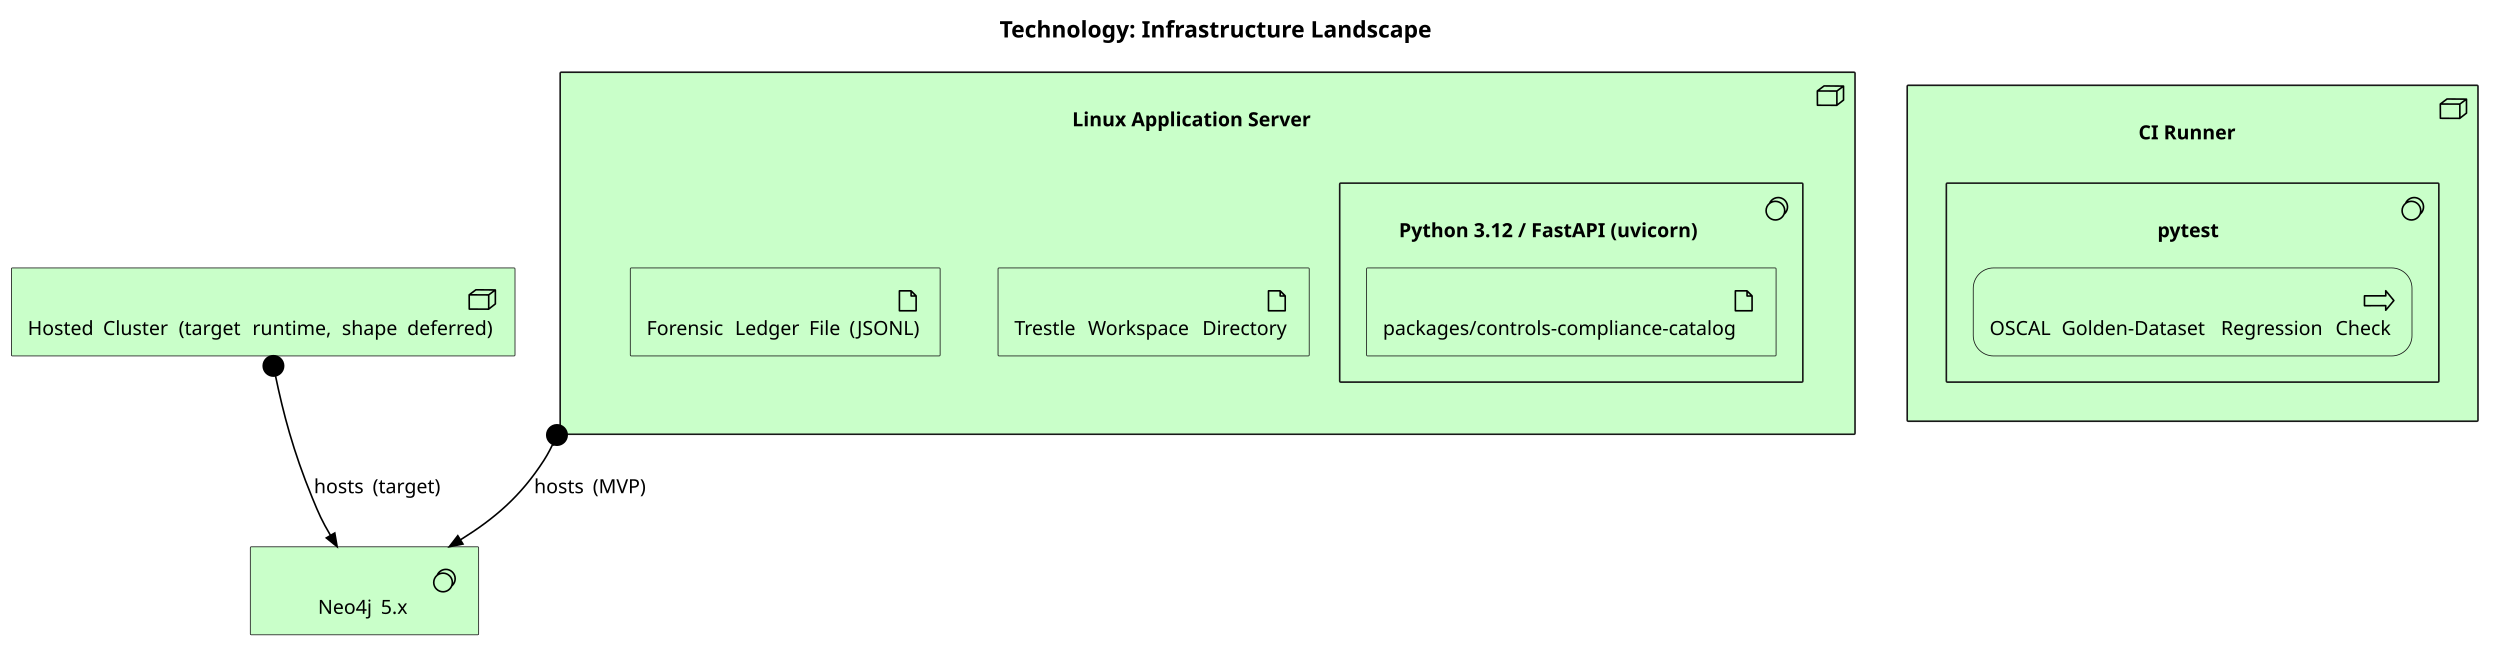
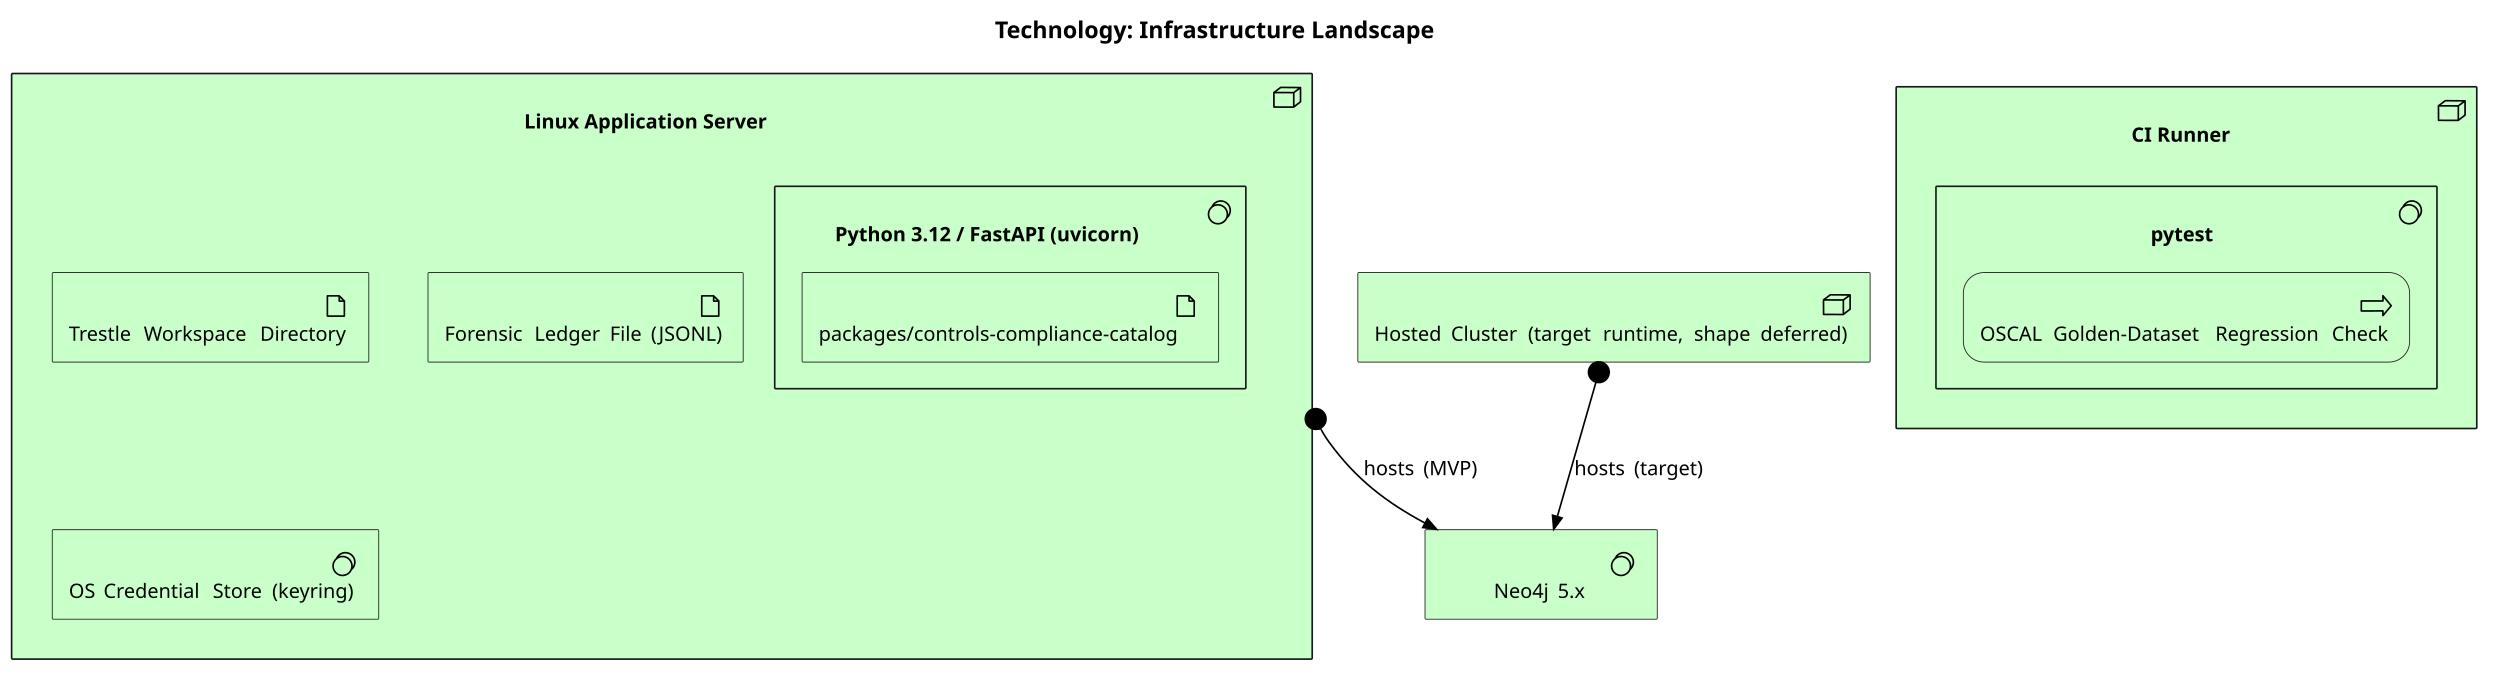
- <svg xmlns="http://www.w3.org/2000/svg" version="1.1" data-diagram-type="DESCRIPTION" style="width:1533px;height:403px;background:#FFFFFF;" width="1533px" height="403px" viewBox="0 0 1533 403" zoomAndPan="magnify" preserveAspectRatio="none" contentStyleType="text/css">
+ <svg xmlns="http://www.w3.org/2000/svg" version="1.1" data-diagram-type="DESCRIPTION" style="width:1507px;height:411px;background:#FFFFFF;" width="1507px" height="411px" viewBox="0 0 1507 411" zoomAndPan="magnify" preserveAspectRatio="none" contentStyleType="text/css">
  <defs />
  <g font-family="sans-serif" lengthAdjust="spacing">
    <g class="title" data-source-line="3">
-       <text x="612.935" y="22.995" fill="#000" font-size="14" textLength="300.631" font-weight="700">Technology: Infrastructure Landscape</text>
+       <text x="599.685" y="22.995" fill="#000" font-size="14" textLength="300.631" font-weight="700">Technology: Infrastructure Landscape</text>
    </g>
    <g class="cluster" data-qualified-name="e_ida2b7d071930453" id="ent0001" data-source-line="203">
-       <rect x="1169.5" y="52.297" width="350" height="206" fill="#C9FFC9" style="stroke:#181818;stroke-width:1;" rx="0.5" ry="0.5" />
-       <path d="M1500.523,60.197 A0.5,0.5 0 0 0 1500.219,60.296 L1496.118,63.371 L1496.103,63.382 L1496.104,63.383 A0.5,0.5 0 0 0 1495.902,63.785 L1495.949,72.533 A0.5,0.5 0 0 0 1496.447,73.029 L1508.374,73.076 A0.5,0.5 0 0 0 1508.81,72.824 L1512.753,69.744 A0.5,0.5 0 0 0 1512.945,69.349 L1512.945,60.789 A0.5,0.5 0 0 0 1512.448,60.288 M1500.683,61.197 L1510.957,61.277 L1508.213,63.329 L1497.896,63.288 M1511.945,61.788 L1511.945,69.105 L1508.877,71.504 L1508.877,64.079 M1496.904,64.284 L1507.876,64.328 L1507.876,72.074 L1496.946,72.031" fill="#000" />
-       <text x="1311.313" y="85.436" fill="#000" font-size="12" textLength="66.375" font-weight="700" font-family="Verdana">CI Runner</text>
+       <rect x="1143" y="52.297" width="350" height="206" fill="#C9FFC9" style="stroke:#181818;stroke-width:1;" rx="0.5" ry="0.5" />
+       <path d="M1474.023,60.197 A0.5,0.5 0 0 0 1473.719,60.296 L1469.618,63.371 L1469.603,63.382 L1469.604,63.383 A0.5,0.5 0 0 0 1469.402,63.785 L1469.449,72.533 A0.5,0.5 0 0 0 1469.947,73.029 L1481.874,73.076 A0.5,0.5 0 0 0 1482.31,72.824 L1486.253,69.744 A0.5,0.5 0 0 0 1486.445,69.349 L1486.445,60.789 A0.5,0.5 0 0 0 1485.948,60.288 M1474.183,61.197 L1484.457,61.277 L1481.713,63.329 L1471.396,63.288 M1485.445,61.788 L1485.445,69.105 L1482.377,71.504 L1482.377,64.079 M1470.404,64.284 L1481.376,64.328 L1481.376,72.074 L1470.446,72.031" fill="#000" />
+       <text x="1284.813" y="85.436" fill="#000" font-size="12" textLength="66.375" font-weight="700" font-family="Verdana">CI Runner</text>
    </g>
    <g class="cluster" data-qualified-name="e_ida2b7d071930453.e_id32ef66e0cc7a59" id="ent0002" data-source-line="210">
-       <rect x="1193.5" y="112.297" width="302" height="122" fill="#C9FFC9" style="stroke:#181818;stroke-width:1;" rx="0.5" ry="0.5" />
-       <path d="M1480.49,120.647 C1477.965,120.609 1475.671,122.106 1474.684,124.418 C1473.31,125.574 1472.444,127.313 1472.467,129.245 C1472.508,132.664 1475.32,135.416 1478.74,135.381 C1481.272,135.355 1483.44,133.808 1484.382,131.618 A0.5,0.5 0 0 0 1484.394,131.608 C1486.376,129.94 1487.115,127.212 1486.246,124.772 C1485.377,122.332 1483.08,120.686 1480.49,120.647 M1480.475,121.647 C1482.65,121.68 1484.573,123.058 1485.303,125.108 C1485.833,126.597 1485.652,128.209 1484.875,129.517 C1484.882,129.385 1484.886,129.252 1484.884,129.118 C1484.855,125.698 1482.052,122.938 1478.632,122.961 A0.5,0.5 0 0 0 1478.613,122.969 A0.5,0.5 0 0 0 1478.591,122.961 C1477.877,122.971 1477.192,123.102 1476.555,123.334 C1477.541,122.259 1478.956,121.624 1480.474,121.647 M1478.623,123.954 A0.5,0.5 0 0 0 1478.641,123.962 C1481.52,123.942 1483.86,126.248 1483.885,129.128 C1483.909,132.007 1481.608,134.352 1478.728,134.382 C1475.849,134.411 1473.501,132.113 1473.467,129.233 C1473.448,127.645 1474.137,126.217 1475.242,125.249 A0.5,0.5 0 0 0 1475.507,125.031 C1476.366,124.374 1477.438,123.978 1478.605,123.962 A0.5,0.5 0 0 0 1478.623,123.954" fill="#000" />
-       <text x="1322.917" y="145.436" fill="#000" font-size="12" textLength="43.166" font-weight="700" font-family="Verdana">pytest</text>
+       <rect x="1167" y="112.297" width="302" height="122" fill="#C9FFC9" style="stroke:#181818;stroke-width:1;" rx="0.5" ry="0.5" />
+       <path d="M1453.99,120.647 C1451.465,120.609 1449.171,122.106 1448.184,124.418 C1446.81,125.574 1445.944,127.313 1445.967,129.245 C1446.008,132.664 1448.82,135.416 1452.24,135.381 C1454.772,135.355 1456.94,133.808 1457.882,131.618 A0.5,0.5 0 0 0 1457.894,131.608 C1459.876,129.94 1460.615,127.212 1459.746,124.772 C1458.877,122.332 1456.58,120.686 1453.99,120.647 M1453.975,121.647 C1456.15,121.68 1458.073,123.058 1458.803,125.108 C1459.333,126.597 1459.152,128.209 1458.375,129.517 C1458.382,129.385 1458.386,129.252 1458.384,129.118 C1458.355,125.698 1455.552,122.938 1452.132,122.961 A0.5,0.5 0 0 0 1452.113,122.969 A0.5,0.5 0 0 0 1452.091,122.961 C1451.377,122.971 1450.692,123.102 1450.055,123.334 C1451.041,122.259 1452.456,121.624 1453.974,121.647 M1452.123,123.954 A0.5,0.5 0 0 0 1452.141,123.962 C1455.02,123.942 1457.36,126.248 1457.385,129.128 C1457.409,132.007 1455.108,134.352 1452.228,134.382 C1449.349,134.411 1447.001,132.113 1446.967,129.233 C1446.948,127.645 1447.637,126.217 1448.742,125.249 A0.5,0.5 0 0 0 1449.007,125.031 C1449.866,124.374 1450.938,123.978 1452.105,123.962 A0.5,0.5 0 0 0 1452.123,123.954" fill="#000" />
+       <text x="1296.417" y="145.436" fill="#000" font-size="12" textLength="43.166" font-weight="700" font-family="Verdana">pytest</text>
    </g>
    <g class="cluster" data-qualified-name="e_id87c8b07cea4751" id="ent0004" data-source-line="203">
-       <rect x="343.5" y="44.297" width="794" height="222" fill="#C9FFC9" style="stroke:#181818;stroke-width:1;" rx="0.5" ry="0.5" />
-       <path d="M1118.523,52.197 A0.5,0.5 0 0 0 1118.219,52.296 L1114.118,55.371 L1114.103,55.382 L1114.104,55.383 A0.5,0.5 0 0 0 1113.902,55.785 L1113.949,64.533 A0.5,0.5 0 0 0 1114.447,65.029 L1126.374,65.076 A0.5,0.5 0 0 0 1126.81,64.824 L1130.753,61.744 A0.5,0.5 0 0 0 1130.945,61.349 L1130.945,52.789 A0.5,0.5 0 0 0 1130.448,52.288 M1118.683,53.197 L1128.957,53.277 L1126.213,55.329 L1115.896,55.288 M1129.945,53.788 L1129.945,61.105 L1126.877,63.504 L1126.877,56.079 M1114.904,56.284 L1125.876,56.328 L1125.876,64.074 L1114.946,64.031" fill="#000" />
-       <text x="657.47" y="77.436" fill="#000" font-size="12" textLength="166.061" font-weight="700" font-family="Verdana">Linux Application Server</text>
+       <rect x="7" y="44.297" width="784" height="353" fill="#C9FFC9" style="stroke:#181818;stroke-width:1;" rx="0.5" ry="0.5" />
+       <path d="M772.023,52.197 A0.5,0.5 0 0 0 771.719,52.296 L767.618,55.371 L767.603,55.382 L767.604,55.383 A0.5,0.5 0 0 0 767.402,55.785 L767.449,64.533 A0.5,0.5 0 0 0 767.947,65.029 L779.874,65.076 A0.5,0.5 0 0 0 780.31,64.824 L784.253,61.744 A0.5,0.5 0 0 0 784.445,61.349 L784.445,52.789 A0.5,0.5 0 0 0 783.948,52.288 M772.183,53.197 L782.457,53.277 L779.713,55.329 L769.396,55.288 M783.445,53.788 L783.445,61.105 L780.377,63.504 L780.377,56.079 M768.404,56.284 L779.376,56.328 L779.376,64.074 L768.446,64.031" fill="#000" />
+       <text x="315.97" y="77.436" fill="#000" font-size="12" textLength="166.061" font-weight="700" font-family="Verdana">Linux Application Server</text>
    </g>
    <g class="cluster" data-qualified-name="e_id87c8b07cea4751.e_ida1d9ee28fe8258" id="ent0007" data-source-line="210">
-       <rect x="821.5" y="112.297" width="284" height="122" fill="#C9FFC9" style="stroke:#181818;stroke-width:1;" rx="0.5" ry="0.5" />
-       <path d="M1090.49,120.647 C1087.965,120.609 1085.671,122.106 1084.684,124.418 C1083.31,125.574 1082.444,127.313 1082.467,129.245 C1082.508,132.664 1085.32,135.416 1088.74,135.381 C1091.272,135.355 1093.44,133.808 1094.382,131.618 A0.5,0.5 0 0 0 1094.394,131.608 C1096.376,129.94 1097.115,127.212 1096.246,124.772 C1095.377,122.332 1093.08,120.686 1090.49,120.647 M1090.475,121.647 C1092.65,121.68 1094.573,123.058 1095.303,125.108 C1095.833,126.597 1095.652,128.209 1094.875,129.517 C1094.882,129.385 1094.886,129.252 1094.884,129.118 C1094.855,125.698 1092.052,122.938 1088.632,122.961 A0.5,0.5 0 0 0 1088.613,122.969 A0.5,0.5 0 0 0 1088.591,122.961 C1087.877,122.971 1087.192,123.102 1086.555,123.334 C1087.541,122.259 1088.956,121.624 1090.474,121.647 M1088.623,123.954 A0.5,0.5 0 0 0 1088.641,123.962 C1091.52,123.942 1093.86,126.248 1093.885,129.128 C1093.909,132.007 1091.608,134.352 1088.728,134.382 C1085.849,134.411 1083.501,132.113 1083.467,129.233 C1083.448,127.645 1084.137,126.217 1085.242,125.249 A0.5,0.5 0 0 0 1085.507,125.031 C1086.366,124.374 1087.438,123.978 1088.605,123.962 A0.5,0.5 0 0 0 1088.623,123.954" fill="#000" />
-       <text x="857.814" y="145.436" fill="#000" font-size="12" textLength="211.371" font-weight="700" font-family="Verdana">Python 3.12 / FastAPI (uvicorn)</text>
+       <rect x="467" y="112.297" width="284" height="122" fill="#C9FFC9" style="stroke:#181818;stroke-width:1;" rx="0.5" ry="0.5" />
+       <path d="M735.99,120.647 C733.465,120.609 731.171,122.106 730.184,124.418 C728.81,125.574 727.944,127.313 727.967,129.245 C728.008,132.664 730.82,135.416 734.24,135.381 C736.772,135.355 738.94,133.808 739.882,131.618 A0.5,0.5 0 0 0 739.894,131.608 C741.876,129.94 742.615,127.212 741.746,124.772 C740.877,122.332 738.58,120.686 735.99,120.647 M735.975,121.647 C738.15,121.68 740.073,123.058 740.803,125.108 C741.333,126.597 741.152,128.209 740.375,129.517 C740.382,129.385 740.386,129.252 740.384,129.118 C740.355,125.698 737.552,122.938 734.132,122.961 A0.5,0.5 0 0 0 734.113,122.969 A0.5,0.5 0 0 0 734.091,122.961 C733.377,122.971 732.692,123.102 732.055,123.334 C733.041,122.259 734.456,121.624 735.974,121.647 M734.123,123.954 A0.5,0.5 0 0 0 734.141,123.962 C737.02,123.942 739.36,126.248 739.385,129.128 C739.409,132.007 737.108,134.352 734.228,134.382 C731.349,134.411 729.001,132.113 728.967,129.233 C728.948,127.645 729.637,126.217 730.742,125.249 A0.5,0.5 0 0 0 731.007,125.031 C731.866,124.374 732.938,123.978 734.105,123.962 A0.5,0.5 0 0 0 734.123,123.954" fill="#000" />
+       <text x="503.314" y="145.436" fill="#000" font-size="12" textLength="211.371" font-weight="700" font-family="Verdana">Python 3.12 / FastAPI (uvicorn)</text>
    </g>
    <g class="entity" data-qualified-name="e_ida2b7d071930453.e_id32ef66e0cc7a59.e_id2f83bc5585b95c" id="ent0003" data-source-line="228">
-       <rect x="1210" y="164.297" width="269.035" height="53.969" fill="#C9FFC9" style="stroke:#181818;stroke-width:0.5;" rx="12.5" ry="12.5" />
-       <path d="M1462.764,177.797 A0.5,0.5 0 0 0 1462.436,178.271 L1462.461,180.908 L1449.904,180.912 A0.5,0.5 0 0 0 1449.404,181.412 L1449.401,187.461 A0.5,0.5 0 0 0 1449.902,187.961 L1462.431,187.914 L1462.431,190.24 A0.5,0.5 0 0 0 1463.314,190.561 L1468.308,184.607 A0.5,0.5 0 0 0 1468.31,183.967 L1463.32,177.947 A0.5,0.5 0 0 0 1462.764,177.797 M1463.45,179.67 L1467.276,184.285 L1463.432,188.865 L1463.432,187.412 A0.5,0.5 0 0 0 1462.93,186.912 L1450.401,186.959 L1450.405,181.912 L1462.966,181.908 A0.5,0.5 0 0 0 1463.466,181.404" fill="#000" />
-       <text x="1220" y="205.436" fill="#000" font-size="12" textLength="40.336" font-family="Verdana">OSCAL</text>
-       <text x="1260.336" y="205.436" fill="#000" font-size="12" font-family="Verdana"> </text>
-       <text x="1264.15" y="205.436" fill="#000" font-size="12" textLength="93.902" font-family="Verdana">Golden-Dataset</text>
-       <text x="1358.053" y="205.436" fill="#000" font-size="12" font-family="Verdana"> </text>
-       <text x="1361.867" y="205.436" fill="#000" font-size="12" textLength="66.439" font-family="Verdana">Regression</text>
-       <text x="1428.307" y="205.436" fill="#000" font-size="12" font-family="Verdana"> </text>
-       <text x="1432.121" y="205.436" fill="#000" font-size="12" textLength="36.914" font-family="Verdana">Check</text>
+       <rect x="1183.5" y="164.297" width="269.035" height="53.969" fill="#C9FFC9" style="stroke:#181818;stroke-width:0.5;" rx="12.5" ry="12.5" />
+       <path d="M1436.264,177.797 A0.5,0.5 0 0 0 1435.936,178.271 L1435.961,180.908 L1423.404,180.912 A0.5,0.5 0 0 0 1422.904,181.412 L1422.901,187.461 A0.5,0.5 0 0 0 1423.402,187.961 L1435.931,187.914 L1435.931,190.24 A0.5,0.5 0 0 0 1436.814,190.561 L1441.808,184.607 A0.5,0.5 0 0 0 1441.81,183.967 L1436.82,177.947 A0.5,0.5 0 0 0 1436.264,177.797 M1436.95,179.67 L1440.776,184.285 L1436.932,188.865 L1436.932,187.412 A0.5,0.5 0 0 0 1436.43,186.912 L1423.901,186.959 L1423.905,181.912 L1436.466,181.908 A0.5,0.5 0 0 0 1436.966,181.404" fill="#000" />
+       <text x="1193.5" y="205.436" fill="#000" font-size="12" textLength="40.336" font-family="Verdana">OSCAL</text>
+       <text x="1233.836" y="205.436" fill="#000" font-size="12" font-family="Verdana"> </text>
+       <text x="1237.65" y="205.436" fill="#000" font-size="12" textLength="93.902" font-family="Verdana">Golden-Dataset</text>
+       <text x="1331.553" y="205.436" fill="#000" font-size="12" font-family="Verdana"> </text>
+       <text x="1335.367" y="205.436" fill="#000" font-size="12" textLength="66.439" font-family="Verdana">Regression</text>
+       <text x="1401.807" y="205.436" fill="#000" font-size="12" font-family="Verdana"> </text>
+       <text x="1405.621" y="205.436" fill="#000" font-size="12" textLength="36.914" font-family="Verdana">Check</text>
    </g>
    <g class="entity" data-qualified-name="e_id87c8b07cea4751.e_id1ae7a35dbecd59" id="ent0005" data-source-line="247">
-       <rect x="612" y="164.297" width="190.813" height="53.969" fill="#C9FFC9" style="stroke:#181818;stroke-width:0.5;" rx="0.5" ry="0.5" />
-       <path d="M777.843,177.847 A0.5,0.5 0 0 0 777.342,178.347 L777.342,190.556 A0.5,0.5 0 0 0 777.843,191.056 L788.091,191.056 A0.5,0.5 0 0 0 788.59,190.556 L788.59,181.429 A0.5,0.5 0 0 0 788.444,181.076 L785.364,177.994 A0.5,0.5 0 0 0 785.237,177.968 A0.5,0.5 0 0 0 784.944,177.847 M778.342,178.847 L784.51,178.847 L784.51,181.496 A0.5,0.5 0 0 0 785.01,181.995 L787.59,181.995 L787.59,190.056 L778.342,190.056 M785.51,179.62 L786.883,180.996 L785.51,180.996" fill="#000" />
-       <text x="622" y="205.436" fill="#000" font-size="12" textLength="41.32" font-family="Verdana">Trestle</text>
-       <text x="663.32" y="205.436" fill="#000" font-size="12" font-family="Verdana"> </text>
-       <text x="667.135" y="205.436" fill="#000" font-size="12" textLength="66.293" font-family="Verdana">Workspace</text>
-       <text x="733.428" y="205.436" fill="#000" font-size="12" font-family="Verdana"> </text>
-       <text x="737.242" y="205.436" fill="#000" font-size="12" textLength="55.57" font-family="Verdana">Directory</text>
+       <rect x="31.5" y="164.297" width="190.813" height="53.969" fill="#C9FFC9" style="stroke:#181818;stroke-width:0.5;" rx="0.5" ry="0.5" />
+       <path d="M197.343,177.847 A0.5,0.5 0 0 0 196.842,178.347 L196.842,190.556 A0.5,0.5 0 0 0 197.343,191.056 L207.591,191.056 A0.5,0.5 0 0 0 208.09,190.556 L208.09,181.429 A0.5,0.5 0 0 0 207.944,181.076 L204.864,177.994 A0.5,0.5 0 0 0 204.737,177.968 A0.5,0.5 0 0 0 204.444,177.847 M197.842,178.847 L204.01,178.847 L204.01,181.496 A0.5,0.5 0 0 0 204.51,181.995 L207.09,181.995 L207.09,190.056 L197.842,190.056 M205.01,179.62 L206.383,180.996 L205.01,180.996" fill="#000" />
+       <text x="41.5" y="205.436" fill="#000" font-size="12" textLength="41.32" font-family="Verdana">Trestle</text>
+       <text x="82.82" y="205.436" fill="#000" font-size="12" font-family="Verdana"> </text>
+       <text x="86.635" y="205.436" fill="#000" font-size="12" textLength="66.293" font-family="Verdana">Workspace</text>
+       <text x="152.928" y="205.436" fill="#000" font-size="12" font-family="Verdana"> </text>
+       <text x="156.742" y="205.436" fill="#000" font-size="12" textLength="55.57" font-family="Verdana">Directory</text>
    </g>
    <g class="entity" data-qualified-name="e_id87c8b07cea4751.e_id100dd210f7455d" id="ent0006" data-source-line="247">
-       <rect x="386.5" y="164.297" width="189.992" height="53.969" fill="#C9FFC9" style="stroke:#181818;stroke-width:0.5;" rx="0.5" ry="0.5" />
-       <path d="M551.522,177.847 A0.5,0.5 0 0 0 551.022,178.347 L551.022,190.556 A0.5,0.5 0 0 0 551.522,191.056 L561.77,191.056 A0.5,0.5 0 0 0 562.27,190.556 L562.27,181.429 A0.5,0.5 0 0 0 562.124,181.076 L559.044,177.994 A0.5,0.5 0 0 0 558.917,177.968 A0.5,0.5 0 0 0 558.624,177.847 M552.022,178.847 L558.19,178.847 L558.19,181.496 A0.5,0.5 0 0 0 558.69,181.995 L561.27,181.995 L561.27,190.056 L552.022,190.056 M559.19,179.62 L560.563,180.996 L559.19,180.996" fill="#000" />
-       <text x="396.5" y="205.436" fill="#000" font-size="12" textLength="50.35" font-family="Verdana">Forensic</text>
-       <text x="446.85" y="205.436" fill="#000" font-size="12" font-family="Verdana"> </text>
-       <text x="450.664" y="205.436" fill="#000" font-size="12" textLength="41.619" font-family="Verdana">Ledger</text>
-       <text x="492.283" y="205.436" fill="#000" font-size="12" font-family="Verdana"> </text>
-       <text x="496.098" y="205.436" fill="#000" font-size="12" textLength="20.953" font-family="Verdana">File</text>
-       <text x="517.051" y="205.436" fill="#000" font-size="12" font-family="Verdana"> </text>
-       <text x="520.865" y="205.436" fill="#000" font-size="12" textLength="45.627" font-family="Verdana">(JSONL)</text>
+       <rect x="258" y="164.297" width="189.992" height="53.969" fill="#C9FFC9" style="stroke:#181818;stroke-width:0.5;" rx="0.5" ry="0.5" />
+       <path d="M423.022,177.847 A0.5,0.5 0 0 0 422.522,178.347 L422.522,190.556 A0.5,0.5 0 0 0 423.022,191.056 L433.27,191.056 A0.5,0.5 0 0 0 433.77,190.556 L433.77,181.429 A0.5,0.5 0 0 0 433.624,181.076 L430.544,177.994 A0.5,0.5 0 0 0 430.417,177.968 A0.5,0.5 0 0 0 430.124,177.847 M423.522,178.847 L429.69,178.847 L429.69,181.496 A0.5,0.5 0 0 0 430.19,181.995 L432.77,181.995 L432.77,190.056 L423.522,190.056 M430.69,179.62 L432.063,180.996 L430.69,180.996" fill="#000" />
+       <text x="268" y="205.436" fill="#000" font-size="12" textLength="50.35" font-family="Verdana">Forensic</text>
+       <text x="318.35" y="205.436" fill="#000" font-size="12" font-family="Verdana"> </text>
+       <text x="322.164" y="205.436" fill="#000" font-size="12" textLength="41.619" font-family="Verdana">Ledger</text>
+       <text x="363.783" y="205.436" fill="#000" font-size="12" font-family="Verdana"> </text>
+       <text x="367.598" y="205.436" fill="#000" font-size="12" textLength="20.953" font-family="Verdana">File</text>
+       <text x="388.551" y="205.436" fill="#000" font-size="12" font-family="Verdana"> </text>
+       <text x="392.365" y="205.436" fill="#000" font-size="12" textLength="45.627" font-family="Verdana">(JSONL)</text>
+     </g>
+     <g class="entity" data-qualified-name="e_id87c8b07cea4751.e_id35bf5bb401c95c" id="ent0009" data-source-line="210">
+       <rect x="31.5" y="319.297" width="196.801" height="53.969" fill="#C9FFC9" style="stroke:#181818;stroke-width:0.5;" rx="0.5" ry="0.5" />
+       <path d="M208.291,332.647 C205.765,332.609 203.472,334.106 202.485,336.418 C201.111,337.574 200.244,339.313 200.268,341.245 C200.308,344.664 203.121,347.416 206.541,347.381 C209.073,347.355 211.241,345.808 212.183,343.618 A0.5,0.5 0 0 0 212.195,343.608 C214.177,341.94 214.916,339.212 214.047,336.772 C213.178,334.332 210.881,332.686 208.291,332.647 M208.275,333.647 C210.451,333.68 212.373,335.058 213.103,337.108 C213.634,338.597 213.453,340.209 212.676,341.517 C212.683,341.385 212.686,341.252 212.685,341.118 C212.656,337.698 209.853,334.938 206.433,334.961 A0.5,0.5 0 0 0 206.414,334.969 A0.5,0.5 0 0 0 206.392,334.961 C205.677,334.971 204.992,335.102 204.356,335.334 C205.342,334.259 206.757,333.624 208.275,333.647 M206.424,335.954 A0.5,0.5 0 0 0 206.441,335.962 C209.321,335.942 211.661,338.248 211.685,341.128 C211.71,344.007 209.409,346.352 206.529,346.382 C203.649,346.411 201.302,344.113 201.267,341.233 C201.248,339.645 201.938,338.217 203.043,337.249 A0.5,0.5 0 0 0 203.308,337.031 C204.167,336.374 205.238,335.978 206.406,335.962 A0.5,0.5 0 0 0 206.424,335.954" fill="#000" />
+       <text x="41.5" y="360.436" fill="#000" font-size="12" textLength="17.063" font-family="Verdana">OS</text>
+       <text x="58.563" y="360.436" fill="#000" font-size="12" font-family="Verdana"> </text>
+       <text x="62.377" y="360.436" fill="#000" font-size="12" textLength="62.027" font-family="Verdana">Credential</text>
+       <text x="124.404" y="360.436" fill="#000" font-size="12" font-family="Verdana"> </text>
+       <text x="128.219" y="360.436" fill="#000" font-size="12" textLength="31.98" font-family="Verdana">Store</text>
+       <text x="160.199" y="360.436" fill="#000" font-size="12" font-family="Verdana"> </text>
+       <text x="164.014" y="360.436" fill="#000" font-size="12" textLength="54.287" font-family="Verdana">(keyring)</text>
    </g>
    <g class="entity" data-qualified-name="e_id87c8b07cea4751.e_ida1d9ee28fe8258.e_idfcb391a9833b5b" id="ent0008" data-source-line="247">
-       <rect x="838" y="164.297" width="251.094" height="53.969" fill="#C9FFC9" style="stroke:#181818;stroke-width:0.5;" rx="0.5" ry="0.5" />
-       <path d="M1064.124,177.847 A0.5,0.5 0 0 0 1063.624,178.347 L1063.624,190.556 A0.5,0.5 0 0 0 1064.124,191.056 L1074.372,191.056 A0.5,0.5 0 0 0 1074.871,190.556 L1074.871,181.429 A0.5,0.5 0 0 0 1074.725,181.076 L1071.645,177.994 A0.5,0.5 0 0 0 1071.518,177.968 A0.5,0.5 0 0 0 1071.225,177.847 M1064.623,178.847 L1070.792,178.847 L1070.792,181.496 A0.5,0.5 0 0 0 1071.291,181.995 L1073.871,181.995 L1073.871,190.056 L1064.623,190.056 M1071.791,179.62 L1073.164,180.996 L1071.791,180.996" fill="#000" />
-       <text x="848" y="205.436" fill="#000" font-size="12" textLength="231.094" font-family="Verdana">packages/controls-compliance-catalog</text>
+       <rect x="483.5" y="164.297" width="251.094" height="53.969" fill="#C9FFC9" style="stroke:#181818;stroke-width:0.5;" rx="0.5" ry="0.5" />
+       <path d="M709.624,177.847 A0.5,0.5 0 0 0 709.124,178.347 L709.124,190.556 A0.5,0.5 0 0 0 709.624,191.056 L719.872,191.056 A0.5,0.5 0 0 0 720.371,190.556 L720.371,181.429 A0.5,0.5 0 0 0 720.225,181.076 L717.145,177.994 A0.5,0.5 0 0 0 717.018,177.968 A0.5,0.5 0 0 0 716.725,177.847 M710.123,178.847 L716.292,178.847 L716.292,181.496 A0.5,0.5 0 0 0 716.791,181.995 L719.371,181.995 L719.371,190.056 L710.123,190.056 M717.291,179.62 L718.664,180.996 L717.291,180.996" fill="#000" />
+       <text x="493.5" y="205.436" fill="#000" font-size="12" textLength="231.094" font-family="Verdana">packages/controls-compliance-catalog</text>
    </g>
-     <g class="entity" data-qualified-name="e_id625e631f1f715e" id="ent0009" data-source-line="210">
-       <rect x="153.5" y="335.297" width="140" height="53.969" fill="#C9FFC9" style="stroke:#181818;stroke-width:0.5;" rx="0.5" ry="0.5" />
-       <path d="M273.49,348.647 C270.965,348.609 268.671,350.106 267.684,352.418 C266.31,353.574 265.444,355.313 265.467,357.245 C265.508,360.664 268.32,363.416 271.74,363.381 C274.272,363.355 276.44,361.808 277.382,359.618 A0.5,0.5 0 0 0 277.394,359.608 C279.376,357.94 280.115,355.212 279.246,352.772 C278.377,350.332 276.08,348.686 273.49,348.647 M273.475,349.647 C275.65,349.68 277.573,351.058 278.303,353.108 C278.833,354.597 278.652,356.209 277.875,357.517 C277.882,357.385 277.886,357.252 277.884,357.118 C277.855,353.698 275.052,350.938 271.632,350.961 A0.5,0.5 0 0 0 271.613,350.969 A0.5,0.5 0 0 0 271.591,350.961 C270.877,350.971 270.192,351.102 269.555,351.334 C270.541,350.259 271.956,349.624 273.474,349.647 M271.623,351.954 A0.5,0.5 0 0 0 271.641,351.962 C274.52,351.942 276.86,354.248 276.885,357.128 C276.909,360.007 274.608,362.352 271.728,362.382 C268.849,362.411 266.501,360.113 266.467,357.233 C266.448,355.645 267.137,354.217 268.242,353.249 A0.5,0.5 0 0 0 268.507,353.031 C269.366,352.374 270.438,351.978 271.605,351.962 A0.5,0.5 0 0 0 271.623,351.954" fill="#000" />
-       <text x="194.982" y="376.436" fill="#000" font-size="12" textLength="34.67" font-family="Verdana">Neo4j</text>
-       <text x="229.652" y="376.436" fill="#000" font-size="12" font-family="Verdana"> </text>
-       <text x="233.467" y="376.436" fill="#000" font-size="12" textLength="18.551" font-family="Verdana">5.x</text>
+     <g class="entity" data-qualified-name="e_id625e631f1f715e" id="ent0010" data-source-line="210">
+       <rect x="859" y="319.297" width="140" height="53.969" fill="#C9FFC9" style="stroke:#181818;stroke-width:0.5;" rx="0.5" ry="0.5" />
+       <path d="M978.99,332.647 C976.465,332.609 974.171,334.106 973.184,336.418 C971.81,337.574 970.944,339.313 970.967,341.245 C971.008,344.664 973.82,347.416 977.24,347.381 C979.772,347.355 981.94,345.808 982.882,343.618 A0.5,0.5 0 0 0 982.894,343.608 C984.876,341.94 985.615,339.212 984.746,336.772 C983.877,334.332 981.58,332.686 978.99,332.647 M978.975,333.647 C981.15,333.68 983.073,335.058 983.803,337.108 C984.333,338.597 984.152,340.209 983.375,341.517 C983.382,341.385 983.386,341.252 983.384,341.118 C983.355,337.698 980.552,334.938 977.132,334.961 A0.5,0.5 0 0 0 977.113,334.969 A0.5,0.5 0 0 0 977.091,334.961 C976.377,334.971 975.692,335.102 975.055,335.334 C976.041,334.259 977.456,333.624 978.974,333.647 M977.123,335.954 A0.5,0.5 0 0 0 977.141,335.962 C980.02,335.942 982.36,338.248 982.385,341.128 C982.409,344.007 980.108,346.352 977.228,346.382 C974.349,346.411 972.001,344.113 971.967,341.233 C971.948,339.645 972.637,338.217 973.742,337.249 A0.5,0.5 0 0 0 974.007,337.031 C974.866,336.374 975.938,335.978 977.105,335.962 A0.5,0.5 0 0 0 977.123,335.954" fill="#000" />
+       <text x="900.482" y="360.436" fill="#000" font-size="12" textLength="34.67" font-family="Verdana">Neo4j</text>
+       <text x="935.152" y="360.436" fill="#000" font-size="12" font-family="Verdana"> </text>
+       <text x="938.967" y="360.436" fill="#000" font-size="12" textLength="18.551" font-family="Verdana">5.x</text>
    </g>
-     <g class="entity" data-qualified-name="e_id77a3094245ca50" id="ent0010" data-source-line="203">
-       <rect x="7" y="164.297" width="308.803" height="53.969" fill="#C9FFC9" style="stroke:#181818;stroke-width:0.5;" rx="0.5" ry="0.5" />
-       <path d="M291.826,177.197 A0.5,0.5 0 0 0 291.521,177.296 L287.42,180.371 L287.406,180.382 L287.406,180.383 A0.5,0.5 0 0 0 287.205,180.785 L287.252,189.533 A0.5,0.5 0 0 0 287.75,190.029 L299.677,190.076 A0.5,0.5 0 0 0 300.113,189.824 L304.056,186.744 A0.5,0.5 0 0 0 304.247,186.349 L304.247,177.789 A0.5,0.5 0 0 0 303.751,177.288 M291.986,178.197 L302.26,178.277 L299.515,180.329 L289.198,180.288 M303.248,178.788 L303.248,186.105 L300.179,188.504 L300.179,181.079 M288.207,181.284 L299.179,181.328 L299.179,189.074 L288.249,189.031" fill="#000" />
-       <text x="17" y="205.436" fill="#000" font-size="12" textLength="42.322" font-family="Verdana">Hosted</text>
-       <text x="59.322" y="205.436" fill="#000" font-size="12" font-family="Verdana"> </text>
-       <text x="63.137" y="205.436" fill="#000" font-size="12" textLength="42.592" font-family="Verdana">Cluster</text>
-       <text x="105.729" y="205.436" fill="#000" font-size="12" font-family="Verdana"> </text>
-       <text x="109.543" y="205.436" fill="#000" font-size="12" textLength="41.379" font-family="Verdana">(target</text>
-       <text x="150.922" y="205.436" fill="#000" font-size="12" font-family="Verdana"> </text>
-       <text x="154.736" y="205.436" fill="#000" font-size="12" textLength="51.07" font-family="Verdana">runtime,</text>
-       <text x="205.807" y="205.436" fill="#000" font-size="12" font-family="Verdana"> </text>
-       <text x="209.621" y="205.436" fill="#000" font-size="12" textLength="36.211" font-family="Verdana">shape</text>
-       <text x="245.832" y="205.436" fill="#000" font-size="12" font-family="Verdana"> </text>
-       <text x="249.646" y="205.436" fill="#000" font-size="12" textLength="56.156" font-family="Verdana">deferred)</text>
+     <g class="entity" data-qualified-name="e_id77a3094245ca50" id="ent0011" data-source-line="203">
+       <rect x="818.5" y="164.297" width="308.803" height="53.969" fill="#C9FFC9" style="stroke:#181818;stroke-width:0.5;" rx="0.5" ry="0.5" />
+       <path d="M1103.326,177.197 A0.5,0.5 0 0 0 1103.021,177.296 L1098.92,180.371 L1098.906,180.382 L1098.906,180.383 A0.5,0.5 0 0 0 1098.705,180.785 L1098.752,189.533 A0.5,0.5 0 0 0 1099.25,190.029 L1111.177,190.076 A0.5,0.5 0 0 0 1111.613,189.824 L1115.556,186.744 A0.5,0.5 0 0 0 1115.747,186.349 L1115.747,177.789 A0.5,0.5 0 0 0 1115.251,177.288 M1103.486,178.197 L1113.76,178.277 L1111.015,180.329 L1100.698,180.288 M1114.748,178.788 L1114.748,186.105 L1111.679,188.504 L1111.679,181.079 M1099.707,181.284 L1110.679,181.328 L1110.679,189.074 L1099.749,189.031" fill="#000" />
+       <text x="828.5" y="205.436" fill="#000" font-size="12" textLength="42.322" font-family="Verdana">Hosted</text>
+       <text x="870.822" y="205.436" fill="#000" font-size="12" font-family="Verdana"> </text>
+       <text x="874.637" y="205.436" fill="#000" font-size="12" textLength="42.592" font-family="Verdana">Cluster</text>
+       <text x="917.229" y="205.436" fill="#000" font-size="12" font-family="Verdana"> </text>
+       <text x="921.043" y="205.436" fill="#000" font-size="12" textLength="41.379" font-family="Verdana">(target</text>
+       <text x="962.422" y="205.436" fill="#000" font-size="12" font-family="Verdana"> </text>
+       <text x="966.236" y="205.436" fill="#000" font-size="12" textLength="51.07" font-family="Verdana">runtime,</text>
+       <text x="1017.307" y="205.436" fill="#000" font-size="12" font-family="Verdana"> </text>
+       <text x="1021.121" y="205.436" fill="#000" font-size="12" textLength="36.211" font-family="Verdana">shape</text>
+       <text x="1057.332" y="205.436" fill="#000" font-size="12" font-family="Verdana"> </text>
+       <text x="1061.146" y="205.436" fill="#000" font-size="12" textLength="56.156" font-family="Verdana">deferred)</text>
    </g>
-     <g class="link" data-entity-1="ent0004" data-entity-2="ent0009" id="lnk11" data-source-line="349" data-link-type="dependency">
-       <path d="M339.626,272.437 C338.804,274.83 341.411,266.716 340.43,269.037 C338.468,273.68 336.176,278.146 333.5,282.297 C319.29,304.327 303.397,317.937 282.297,331.037" style="stroke:#000;stroke-width:1;" fill="none" id="e_id87c8b07cea4751-e_id625e631f1f715e" />
-       <ellipse cx="341.531" cy="266.748" rx="6" ry="6" fill="#000" style="stroke:#000;stroke-width:1.5;" />
-       <polygon points="275.5,335.257,283.879,333.586,280.714,328.488,275.5,335.257" fill="#000" style="stroke:#000;stroke-width:1;stroke-linejoin:miter;stroke-miterlimit:10;" />
-       <text x="327.5" y="302.436" fill="#000" font-size="12" textLength="32.156" font-family="Verdana">hosts</text>
-       <text x="359.656" y="302.436" fill="#000" font-size="12" font-family="Verdana"> </text>
-       <text x="363.471" y="302.436" fill="#000" font-size="12" textLength="35.162" font-family="Verdana">(MVP)</text>
+     <g class="link" data-entity-1="ent0004" data-entity-2="ent0010" id="lnk12" data-source-line="349" data-link-type="dependency">
+       <path d="M795.126,258.213 C795.899,260.163 793.784,253.737 794.69,255.619 C796.502,259.382 798.591,262.981 801,266.297 C817.42,288.907 835.438,302.621 859.038,315.341" style="stroke:#000;stroke-width:1;" fill="none" id="e_id87c8b07cea4751-e_id625e631f1f715e" />
+       <ellipse cx="793.095" cy="252.568" rx="6" ry="6" fill="#000" style="stroke:#000;stroke-width:1.5;" />
+       <polygon points="866.08,319.137,860.461,312.7,857.614,317.982,866.08,319.137" fill="#000" style="stroke:#000;stroke-width:1;stroke-linejoin:miter;stroke-miterlimit:10;" />
+       <text x="822" y="286.436" fill="#000" font-size="12" textLength="32.156" font-family="Verdana">hosts</text>
+       <text x="854.156" y="286.436" fill="#000" font-size="12" font-family="Verdana"> </text>
+       <text x="857.971" y="286.436" fill="#000" font-size="12" textLength="35.162" font-family="Verdana">(MVP)</text>
    </g>
-     <g class="link" data-entity-1="ent0010" data-entity-2="ent0009" id="lnk12" data-source-line="349" data-link-type="dependency">
-       <path d="M168.888,230.244 C173.748,253.564 179.71,276.567 191.5,305.297 C195.67,315.447 197.275,319.141 202.685,328.341" style="stroke:#000;stroke-width:1;" fill="none" id="e_id77a3094245ca50-e_id625e631f1f715e" />
-       <ellipse cx="167.664" cy="224.371" rx="6" ry="6" fill="#000" style="stroke:#000;stroke-width:1.5;" />
-       <polygon points="206.74,335.237,205.271,326.82,200.099,329.862,206.74,335.237" fill="#000" style="stroke:#000;stroke-width:1;stroke-linejoin:miter;stroke-miterlimit:10;" />
-       <text x="192.5" y="302.436" fill="#000" font-size="12" textLength="32.156" font-family="Verdana">hosts</text>
-       <text x="224.656" y="302.436" fill="#000" font-size="12" font-family="Verdana"> </text>
-       <text x="228.471" y="302.436" fill="#000" font-size="12" textLength="46.061" font-family="Verdana">(target)</text>
+     <g class="link" data-entity-1="ent0011" data-entity-2="ent0010" id="lnk13" data-source-line="349" data-link-type="dependency">
+       <path d="M962.121,230.129 C954.031,258.239 946.82,283.318 938.75,311.398" style="stroke:#000;stroke-width:1;" fill="none" id="e_id77a3094245ca50-e_id625e631f1f715e" />
+       <ellipse cx="963.781" cy="224.363" rx="6" ry="6" fill="#000" style="stroke:#000;stroke-width:1.5;" />
+       <polygon points="936.54,319.087,941.633,312.227,935.866,310.569,936.54,319.087" fill="#000" style="stroke:#000;stroke-width:1;stroke-linejoin:miter;stroke-miterlimit:10;" />
+       <text x="949" y="286.436" fill="#000" font-size="12" textLength="32.156" font-family="Verdana">hosts</text>
+       <text x="981.156" y="286.436" fill="#000" font-size="12" font-family="Verdana"> </text>
+       <text x="984.971" y="286.436" fill="#000" font-size="12" textLength="46.061" font-family="Verdana">(target)</text>
    </g>
  </g>
</svg>
